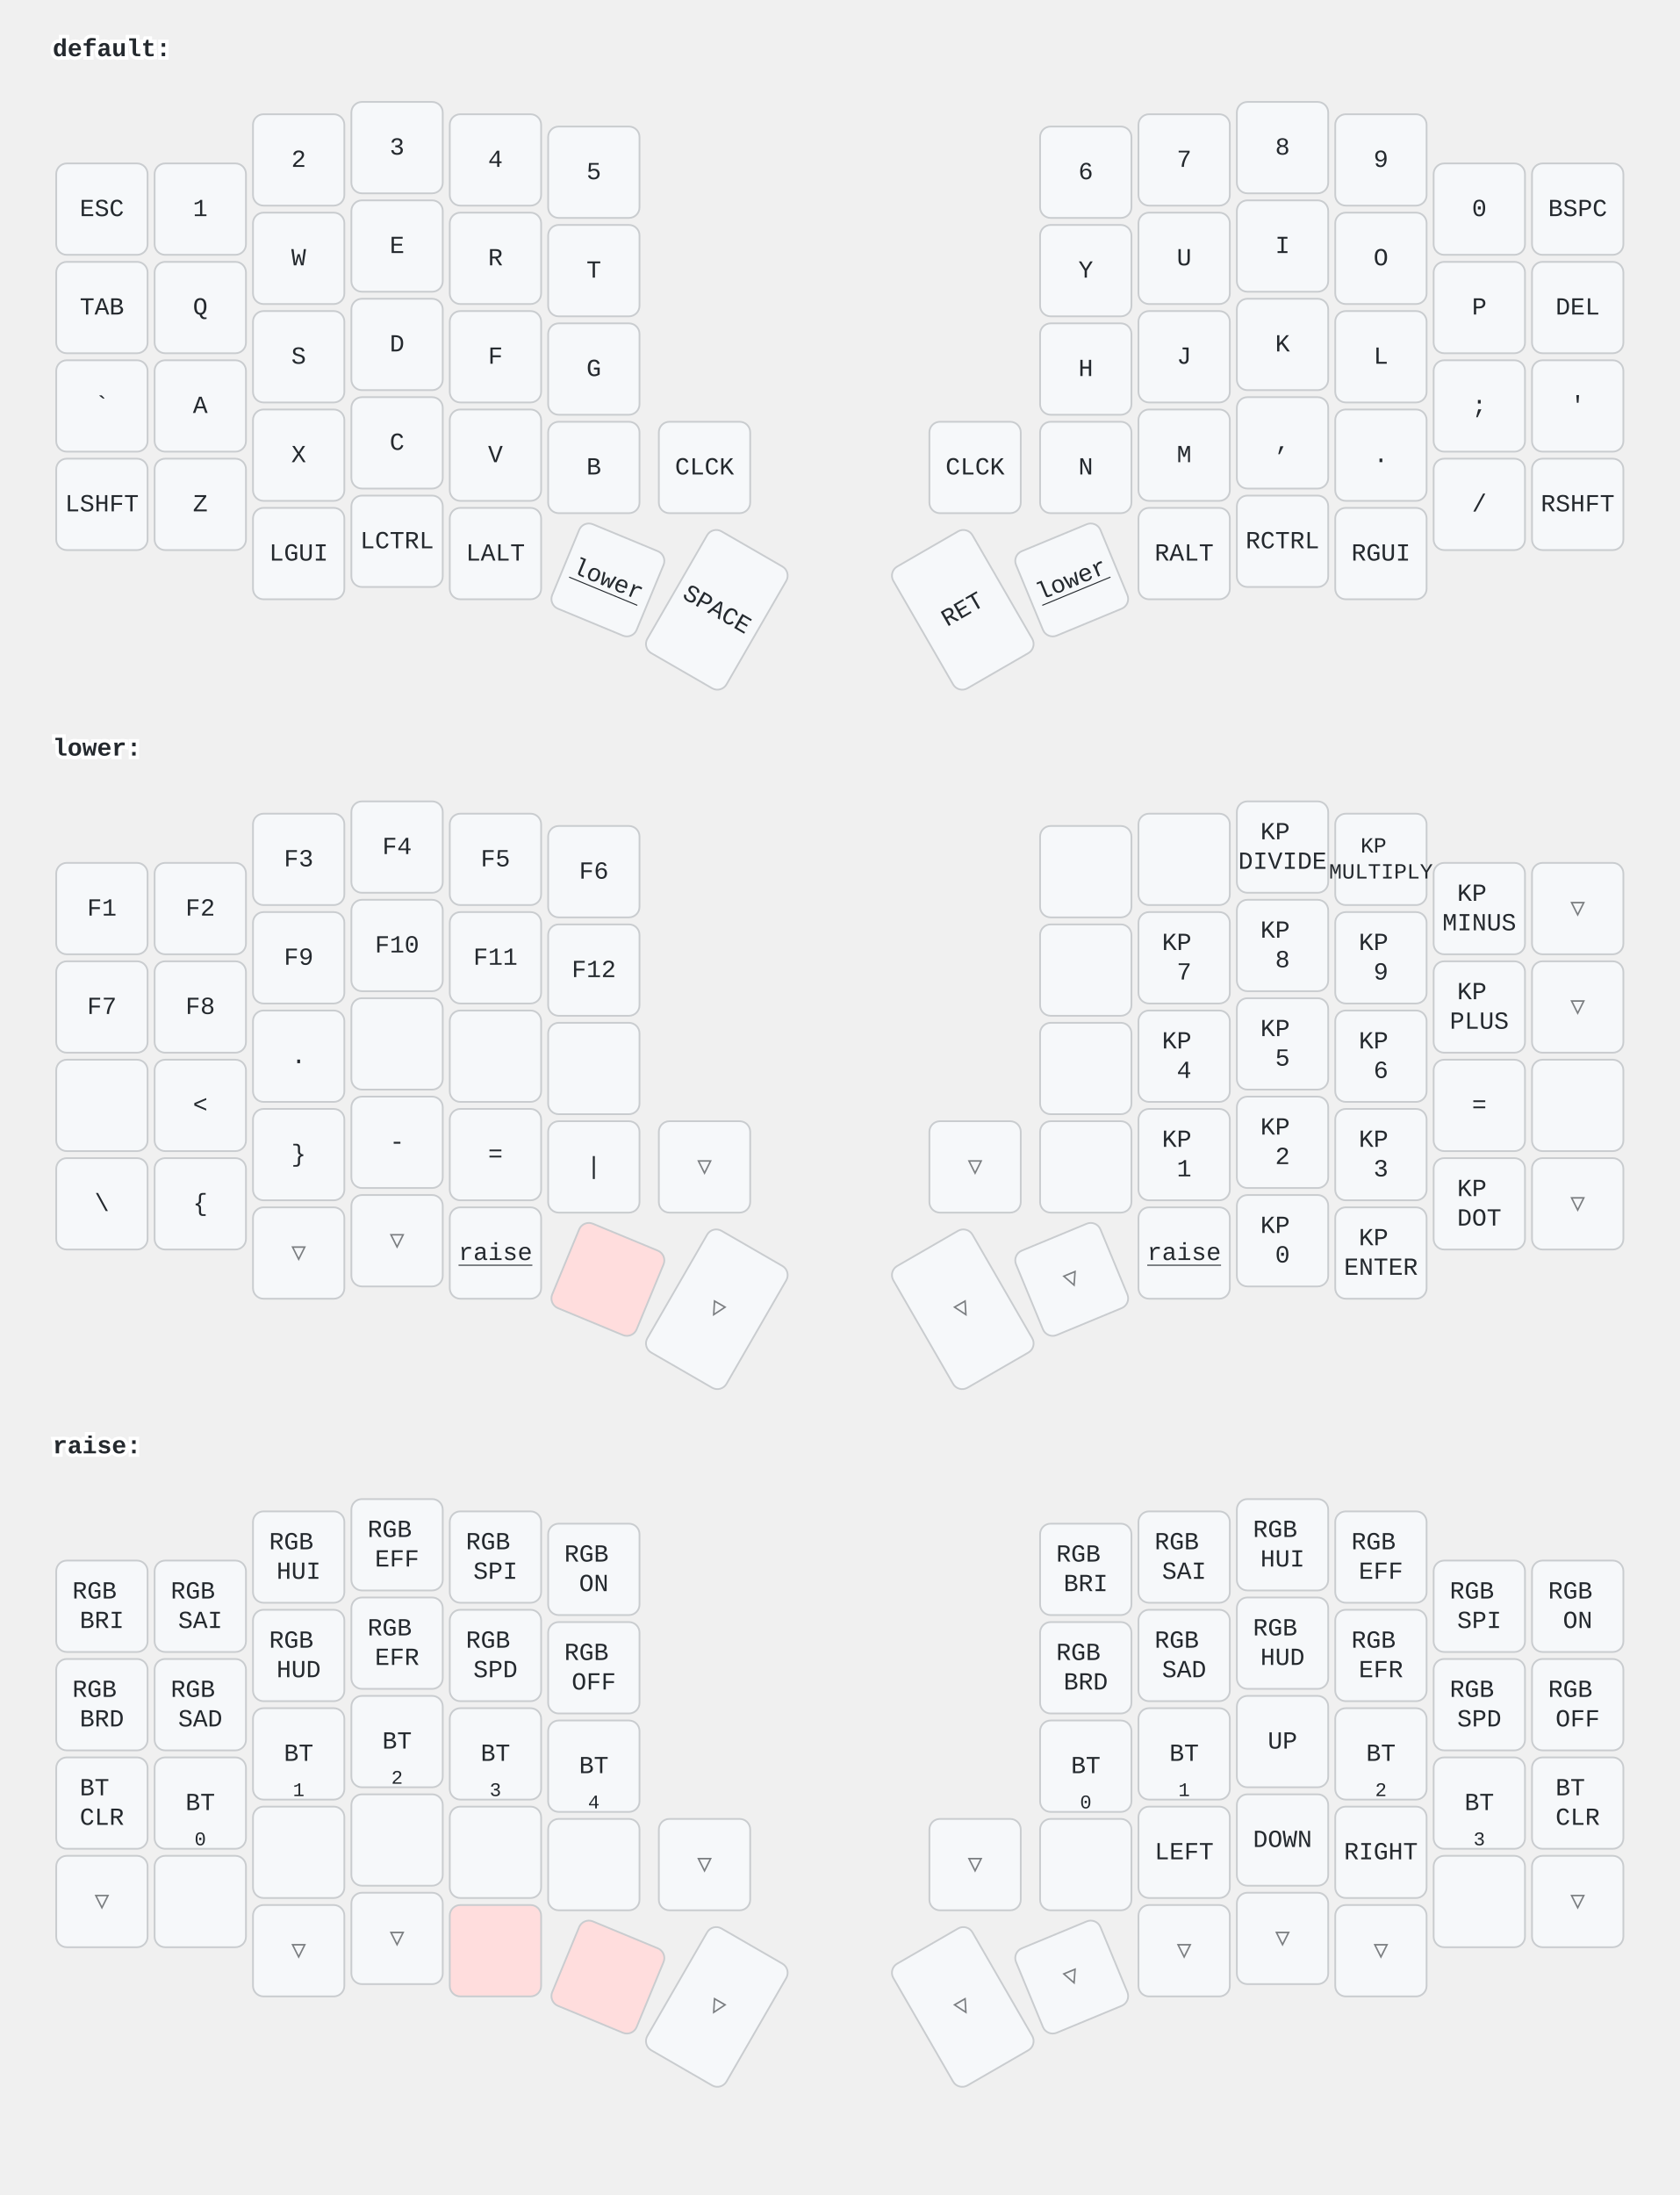
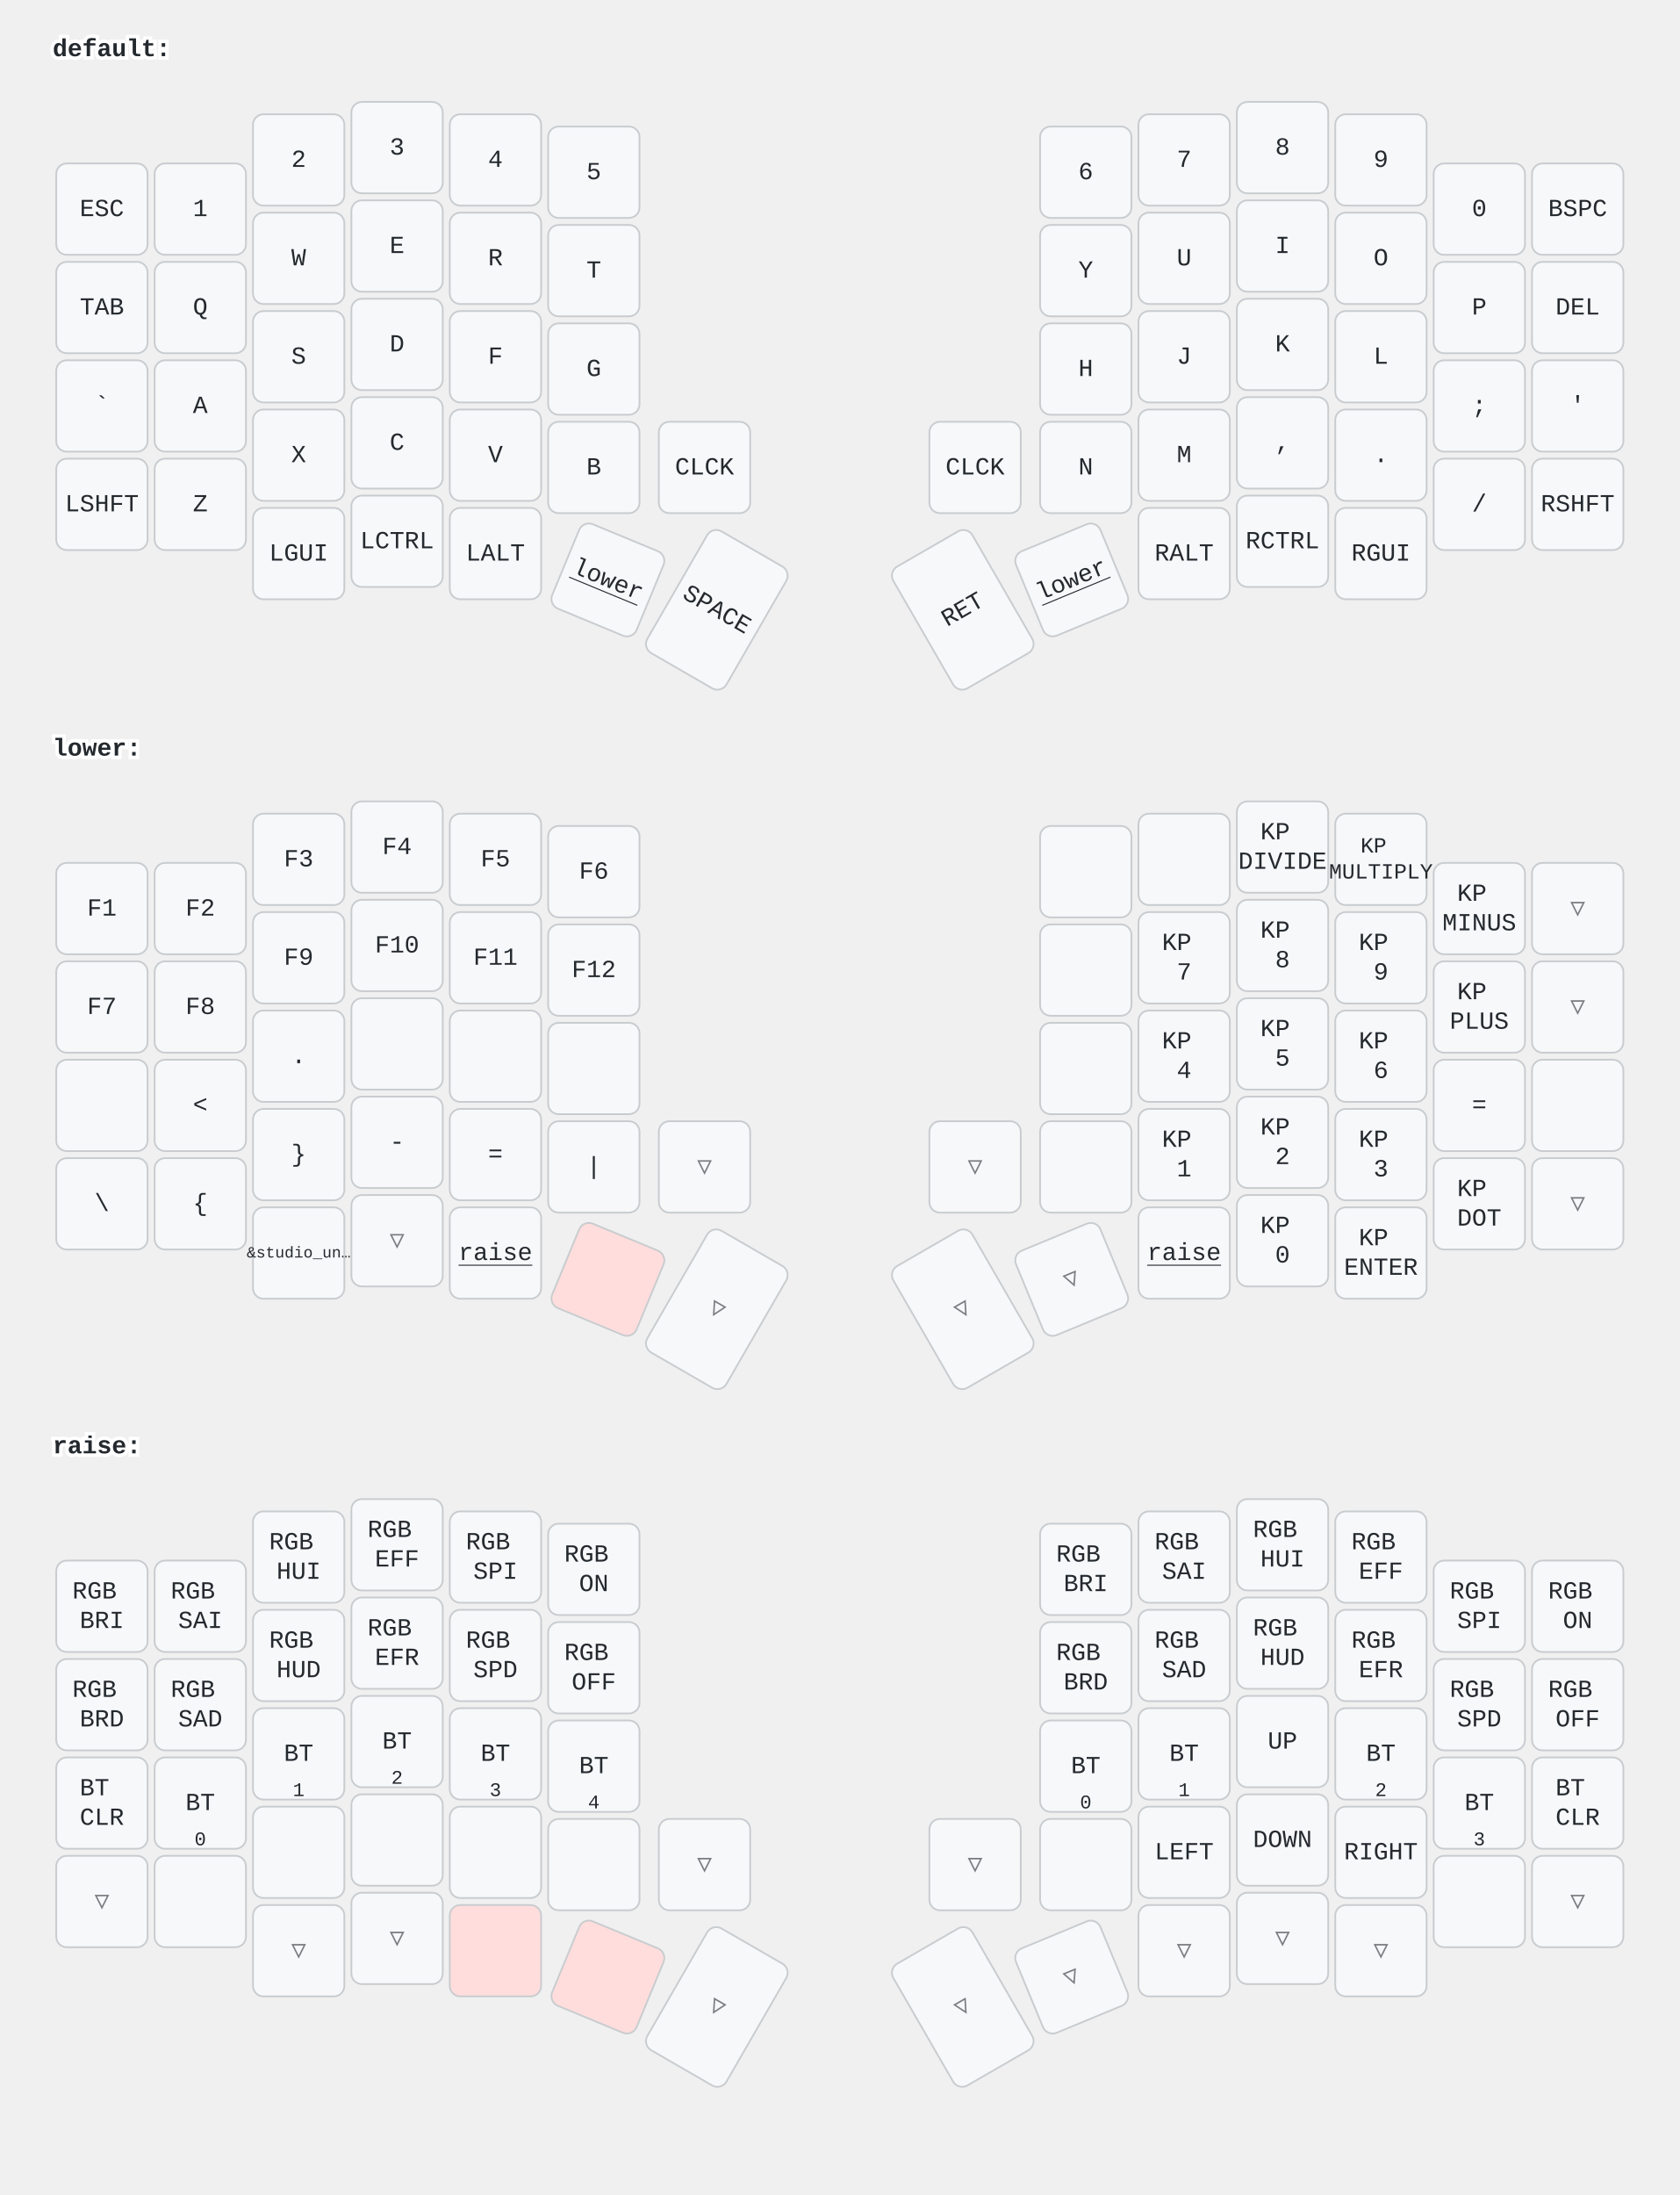
<svg xmlns="http://www.w3.org/2000/svg" width="956" height="1249" viewBox="0 0 956 1249" class="keymap">
  <style>/* inherit to force styles through use tags */
svg path {
    fill: inherit;
}

/* font and background color specifications */
svg.keymap {
    font-family: SFMono-Regular,Consolas,Liberation Mono,Menlo,monospace;
    font-size: 14px;
    font-kerning: normal;
    text-rendering: optimizeLegibility;
    fill: #24292e;
}

/* default key styling */
rect.key {
    fill: #f6f8fa;
}

rect.key, rect.combo {
    stroke: #c9cccf;
    stroke-width: 1;
}

/* default key side styling, only used is draw_key_sides is set */
rect.side {
    filter: brightness(90%);
}

/* color accent for combo boxes */
rect.combo, rect.combo-separate {
    fill: #cdf;
}

/* color accent for held keys */
rect.held, rect.combo.held {
    fill: #fdd;
}

/* color accent for ghost (optional) keys */
rect.ghost, rect.combo.ghost {
    stroke-dasharray: 4, 4;
    stroke-width: 2;
}

text {
    text-anchor: middle;
    dominant-baseline: middle;
}

/* styling for layer labels */
text.label {
    font-weight: bold;
    text-anchor: start;
    stroke: white;
    stroke-width: 4;
    paint-order: stroke;
}

/* styling for optional footer */
text.footer {
    text-anchor: end;
    dominant-baseline: auto;
    stroke: white;
    stroke-width: 4;
    paint-order: stroke;
}

/* styling for combo tap, and key non-tap label text */
text.combo, text.hold, text.shifted, text.left, text.right, text.tl, text.tr, text.bl, text.br {
    font-size: 11px;
}

text.hold, text.bl, text.br {
    text-anchor: middle;
    dominant-baseline: auto;
}

text.shifted, text.tl, text.tr {
    text-anchor: middle;
    dominant-baseline: hanging;
}

text.left, text.tl, text.bl {
    text-anchor: start;
}

text.right, text.tr, text.br {
    text-anchor: end;
}

text.layer-activator {
    text-decoration: underline;
}

/* styling for hold/shifted label text in combo box */
text.combo.hold, text.combo.shifted, text.combo.left, text.combo.right {
    font-size: 8px;
}

/* lighter symbol for transparent keys */
text.trans {
    fill: #7b7e81;
}

/* styling for combo dendrons */
path.combo {
    stroke-width: 1;
    stroke: gray;
    fill: none;
}

/* Start Tabler Icons Cleanup */
/* cannot use height/width with glyphs */
.icon-tabler &gt; path {
    fill: inherit;
    stroke: inherit;
    stroke-width: 2;
}
/* hide tabler's default box */
.icon-tabler &gt; path[stroke="none"][fill="none"] {
    visibility: hidden;
}
/* End Tabler Icons Cleanup */
</style>
  <g transform="translate(30, 0)" class="layer-default">
    <text x="0" y="28" class="label" id="default">default:</text>
    <g transform="translate(0, 56)">
      <g transform="translate(28, 63)" class="key keypos-0">
        <rect rx="6" ry="6" x="-26" y="-26" width="52" height="52" class="key" />
        <text x="0" y="0" class="key tap">ESC</text>
      </g>
      <g transform="translate(84, 63)" class="key keypos-1">
        <rect rx="6" ry="6" x="-26" y="-26" width="52" height="52" class="key" />
        <text x="0" y="0" class="key tap">1</text>
      </g>
      <g transform="translate(140, 35)" class="key keypos-2">
        <rect rx="6" ry="6" x="-26" y="-26" width="52" height="52" class="key" />
        <text x="0" y="0" class="key tap">2</text>
      </g>
      <g transform="translate(196, 28)" class="key keypos-3">
        <rect rx="6" ry="6" x="-26" y="-26" width="52" height="52" class="key" />
        <text x="0" y="0" class="key tap">3</text>
      </g>
      <g transform="translate(252, 35)" class="key keypos-4">
        <rect rx="6" ry="6" x="-26" y="-26" width="52" height="52" class="key" />
        <text x="0" y="0" class="key tap">4</text>
      </g>
      <g transform="translate(308, 42)" class="key keypos-5">
        <rect rx="6" ry="6" x="-26" y="-26" width="52" height="52" class="key" />
        <text x="0" y="0" class="key tap">5</text>
      </g>
      <g transform="translate(588, 42)" class="key keypos-6">
        <rect rx="6" ry="6" x="-26" y="-26" width="52" height="52" class="key" />
        <text x="0" y="0" class="key tap">6</text>
      </g>
      <g transform="translate(644, 35)" class="key keypos-7">
        <rect rx="6" ry="6" x="-26" y="-26" width="52" height="52" class="key" />
        <text x="0" y="0" class="key tap">7</text>
      </g>
      <g transform="translate(700, 28)" class="key keypos-8">
        <rect rx="6" ry="6" x="-26" y="-26" width="52" height="52" class="key" />
        <text x="0" y="0" class="key tap">8</text>
      </g>
      <g transform="translate(756, 35)" class="key keypos-9">
        <rect rx="6" ry="6" x="-26" y="-26" width="52" height="52" class="key" />
        <text x="0" y="0" class="key tap">9</text>
      </g>
      <g transform="translate(812, 63)" class="key keypos-10">
        <rect rx="6" ry="6" x="-26" y="-26" width="52" height="52" class="key" />
        <text x="0" y="0" class="key tap">0</text>
      </g>
      <g transform="translate(868, 63)" class="key keypos-11">
        <rect rx="6" ry="6" x="-26" y="-26" width="52" height="52" class="key" />
        <text x="0" y="0" class="key tap">BSPC</text>
      </g>
      <g transform="translate(28, 119)" class="key keypos-12">
        <rect rx="6" ry="6" x="-26" y="-26" width="52" height="52" class="key" />
        <text x="0" y="0" class="key tap">TAB</text>
      </g>
      <g transform="translate(84, 119)" class="key keypos-13">
        <rect rx="6" ry="6" x="-26" y="-26" width="52" height="52" class="key" />
        <text x="0" y="0" class="key tap">Q</text>
      </g>
      <g transform="translate(140, 91)" class="key keypos-14">
        <rect rx="6" ry="6" x="-26" y="-26" width="52" height="52" class="key" />
        <text x="0" y="0" class="key tap">W</text>
      </g>
      <g transform="translate(196, 84)" class="key keypos-15">
        <rect rx="6" ry="6" x="-26" y="-26" width="52" height="52" class="key" />
        <text x="0" y="0" class="key tap">E</text>
      </g>
      <g transform="translate(252, 91)" class="key keypos-16">
        <rect rx="6" ry="6" x="-26" y="-26" width="52" height="52" class="key" />
        <text x="0" y="0" class="key tap">R</text>
      </g>
      <g transform="translate(308, 98)" class="key keypos-17">
        <rect rx="6" ry="6" x="-26" y="-26" width="52" height="52" class="key" />
        <text x="0" y="0" class="key tap">T</text>
      </g>
      <g transform="translate(588, 98)" class="key keypos-18">
        <rect rx="6" ry="6" x="-26" y="-26" width="52" height="52" class="key" />
        <text x="0" y="0" class="key tap">Y</text>
      </g>
      <g transform="translate(644, 91)" class="key keypos-19">
        <rect rx="6" ry="6" x="-26" y="-26" width="52" height="52" class="key" />
        <text x="0" y="0" class="key tap">U</text>
      </g>
      <g transform="translate(700, 84)" class="key keypos-20">
        <rect rx="6" ry="6" x="-26" y="-26" width="52" height="52" class="key" />
        <text x="0" y="0" class="key tap">I</text>
      </g>
      <g transform="translate(756, 91)" class="key keypos-21">
        <rect rx="6" ry="6" x="-26" y="-26" width="52" height="52" class="key" />
        <text x="0" y="0" class="key tap">O</text>
      </g>
      <g transform="translate(812, 119)" class="key keypos-22">
        <rect rx="6" ry="6" x="-26" y="-26" width="52" height="52" class="key" />
        <text x="0" y="0" class="key tap">P</text>
      </g>
      <g transform="translate(868, 119)" class="key keypos-23">
        <rect rx="6" ry="6" x="-26" y="-26" width="52" height="52" class="key" />
        <text x="0" y="0" class="key tap">DEL</text>
      </g>
      <g transform="translate(28, 175)" class="key keypos-24">
        <rect rx="6" ry="6" x="-26" y="-26" width="52" height="52" class="key" />
        <text x="0" y="0" class="key tap">`</text>
      </g>
      <g transform="translate(84, 175)" class="key keypos-25">
        <rect rx="6" ry="6" x="-26" y="-26" width="52" height="52" class="key" />
        <text x="0" y="0" class="key tap">A</text>
      </g>
      <g transform="translate(140, 147)" class="key keypos-26">
        <rect rx="6" ry="6" x="-26" y="-26" width="52" height="52" class="key" />
        <text x="0" y="0" class="key tap">S</text>
      </g>
      <g transform="translate(196, 140)" class="key keypos-27">
        <rect rx="6" ry="6" x="-26" y="-26" width="52" height="52" class="key" />
        <text x="0" y="0" class="key tap">D</text>
      </g>
      <g transform="translate(252, 147)" class="key keypos-28">
        <rect rx="6" ry="6" x="-26" y="-26" width="52" height="52" class="key" />
        <text x="0" y="0" class="key tap">F</text>
      </g>
      <g transform="translate(308, 154)" class="key keypos-29">
        <rect rx="6" ry="6" x="-26" y="-26" width="52" height="52" class="key" />
        <text x="0" y="0" class="key tap">G</text>
      </g>
      <g transform="translate(588, 154)" class="key keypos-30">
        <rect rx="6" ry="6" x="-26" y="-26" width="52" height="52" class="key" />
        <text x="0" y="0" class="key tap">H</text>
      </g>
      <g transform="translate(644, 147)" class="key keypos-31">
        <rect rx="6" ry="6" x="-26" y="-26" width="52" height="52" class="key" />
        <text x="0" y="0" class="key tap">J</text>
      </g>
      <g transform="translate(700, 140)" class="key keypos-32">
        <rect rx="6" ry="6" x="-26" y="-26" width="52" height="52" class="key" />
        <text x="0" y="0" class="key tap">K</text>
      </g>
      <g transform="translate(756, 147)" class="key keypos-33">
        <rect rx="6" ry="6" x="-26" y="-26" width="52" height="52" class="key" />
        <text x="0" y="0" class="key tap">L</text>
      </g>
      <g transform="translate(812, 175)" class="key keypos-34">
        <rect rx="6" ry="6" x="-26" y="-26" width="52" height="52" class="key" />
        <text x="0" y="0" class="key tap">;</text>
      </g>
      <g transform="translate(868, 175)" class="key keypos-35">
        <rect rx="6" ry="6" x="-26" y="-26" width="52" height="52" class="key" />
        <text x="0" y="0" class="key tap">'</text>
      </g>
      <g transform="translate(28, 231)" class="key keypos-36">
        <rect rx="6" ry="6" x="-26" y="-26" width="52" height="52" class="key" />
        <text x="0" y="0" class="key tap">LSHFT</text>
      </g>
      <g transform="translate(84, 231)" class="key keypos-37">
        <rect rx="6" ry="6" x="-26" y="-26" width="52" height="52" class="key" />
        <text x="0" y="0" class="key tap">Z</text>
      </g>
      <g transform="translate(140, 203)" class="key keypos-38">
        <rect rx="6" ry="6" x="-26" y="-26" width="52" height="52" class="key" />
        <text x="0" y="0" class="key tap">X</text>
      </g>
      <g transform="translate(196, 196)" class="key keypos-39">
        <rect rx="6" ry="6" x="-26" y="-26" width="52" height="52" class="key" />
        <text x="0" y="0" class="key tap">C</text>
      </g>
      <g transform="translate(252, 203)" class="key keypos-40">
        <rect rx="6" ry="6" x="-26" y="-26" width="52" height="52" class="key" />
        <text x="0" y="0" class="key tap">V</text>
      </g>
      <g transform="translate(308, 210)" class="key keypos-41">
        <rect rx="6" ry="6" x="-26" y="-26" width="52" height="52" class="key" />
        <text x="0" y="0" class="key tap">B</text>
      </g>
      <g transform="translate(371, 210)" class="key keypos-42">
        <rect rx="6" ry="6" x="-26" y="-26" width="52" height="52" class="key" />
        <text x="0" y="0" class="key tap">CLCK</text>
      </g>
      <g transform="translate(525, 210)" class="key keypos-43">
        <rect rx="6" ry="6" x="-26" y="-26" width="52" height="52" class="key" />
        <text x="0" y="0" class="key tap">CLCK</text>
      </g>
      <g transform="translate(588, 210)" class="key keypos-44">
        <rect rx="6" ry="6" x="-26" y="-26" width="52" height="52" class="key" />
        <text x="0" y="0" class="key tap">N</text>
      </g>
      <g transform="translate(644, 203)" class="key keypos-45">
        <rect rx="6" ry="6" x="-26" y="-26" width="52" height="52" class="key" />
        <text x="0" y="0" class="key tap">M</text>
      </g>
      <g transform="translate(700, 196)" class="key keypos-46">
        <rect rx="6" ry="6" x="-26" y="-26" width="52" height="52" class="key" />
        <text x="0" y="0" class="key tap">,</text>
      </g>
      <g transform="translate(756, 203)" class="key keypos-47">
        <rect rx="6" ry="6" x="-26" y="-26" width="52" height="52" class="key" />
        <text x="0" y="0" class="key tap">.</text>
      </g>
      <g transform="translate(812, 231)" class="key keypos-48">
        <rect rx="6" ry="6" x="-26" y="-26" width="52" height="52" class="key" />
        <text x="0" y="0" class="key tap">/</text>
      </g>
      <g transform="translate(868, 231)" class="key keypos-49">
        <rect rx="6" ry="6" x="-26" y="-26" width="52" height="52" class="key" />
        <text x="0" y="0" class="key tap">RSHFT</text>
      </g>
      <g transform="translate(140, 259)" class="key keypos-50">
        <rect rx="6" ry="6" x="-26" y="-26" width="52" height="52" class="key" />
        <text x="0" y="0" class="key tap">LGUI</text>
      </g>
      <g transform="translate(196, 252)" class="key keypos-51">
        <rect rx="6" ry="6" x="-26" y="-26" width="52" height="52" class="key" />
        <text x="0" y="0" class="key tap">LCTRL</text>
      </g>
      <g transform="translate(252, 259)" class="key keypos-52">
        <rect rx="6" ry="6" x="-26" y="-26" width="52" height="52" class="key" />
        <text x="0" y="0" class="key tap">LALT</text>
      </g>
      <g transform="translate(316, 274) rotate(22.5)" class="key keypos-53">
        <rect rx="6" ry="6" x="-26" y="-26" width="52" height="52" class="key" />
        <a href="#lower">
          <text x="0" y="0" class="key tap layer-activator">lower</text>
        </a>
      </g>
      <g transform="translate(378, 291) rotate(30.0)" class="key keypos-54">
        <rect rx="6" ry="6" x="-26" y="-40" width="52" height="80" class="key" />
        <text x="0" y="0" class="key tap">SPACE</text>
      </g>
      <g transform="translate(518, 291) rotate(-30.0)" class="key keypos-55">
        <rect rx="6" ry="6" x="-26" y="-40" width="52" height="80" class="key" />
        <text x="0" y="0" class="key tap">RET</text>
      </g>
      <g transform="translate(580, 274) rotate(-22.5)" class="key keypos-56">
        <rect rx="6" ry="6" x="-26" y="-26" width="52" height="52" class="key" />
        <a href="#lower">
          <text x="0" y="0" class="key tap layer-activator">lower</text>
        </a>
      </g>
      <g transform="translate(644, 259)" class="key keypos-57">
        <rect rx="6" ry="6" x="-26" y="-26" width="52" height="52" class="key" />
        <text x="0" y="0" class="key tap">RALT</text>
      </g>
      <g transform="translate(700, 252)" class="key keypos-58">
        <rect rx="6" ry="6" x="-26" y="-26" width="52" height="52" class="key" />
        <text x="0" y="0" class="key tap">RCTRL</text>
      </g>
      <g transform="translate(756, 259)" class="key keypos-59">
        <rect rx="6" ry="6" x="-26" y="-26" width="52" height="52" class="key" />
        <text x="0" y="0" class="key tap">RGUI</text>
      </g>
    </g>
  </g>
  <g transform="translate(30, 398)" class="layer-lower">
    <text x="0" y="28" class="label" id="lower">lower:</text>
    <g transform="translate(0, 56)">
      <g transform="translate(28, 63)" class="key keypos-0">
        <rect rx="6" ry="6" x="-26" y="-26" width="52" height="52" class="key" />
        <text x="0" y="0" class="key tap">F1</text>
      </g>
      <g transform="translate(84, 63)" class="key keypos-1">
        <rect rx="6" ry="6" x="-26" y="-26" width="52" height="52" class="key" />
        <text x="0" y="0" class="key tap">F2</text>
      </g>
      <g transform="translate(140, 35)" class="key keypos-2">
        <rect rx="6" ry="6" x="-26" y="-26" width="52" height="52" class="key" />
        <text x="0" y="0" class="key tap">F3</text>
      </g>
      <g transform="translate(196, 28)" class="key keypos-3">
        <rect rx="6" ry="6" x="-26" y="-26" width="52" height="52" class="key" />
        <text x="0" y="0" class="key tap">F4</text>
      </g>
      <g transform="translate(252, 35)" class="key keypos-4">
        <rect rx="6" ry="6" x="-26" y="-26" width="52" height="52" class="key" />
        <text x="0" y="0" class="key tap">F5</text>
      </g>
      <g transform="translate(308, 42)" class="key keypos-5">
        <rect rx="6" ry="6" x="-26" y="-26" width="52" height="52" class="key" />
        <text x="0" y="0" class="key tap">F6</text>
      </g>
      <g transform="translate(588, 42)" class="key keypos-6">
        <rect rx="6" ry="6" x="-26" y="-26" width="52" height="52" class="key" />
      </g>
      <g transform="translate(644, 35)" class="key keypos-7">
        <rect rx="6" ry="6" x="-26" y="-26" width="52" height="52" class="key" />
      </g>
      <g transform="translate(700, 28)" class="key keypos-8">
        <rect rx="6" ry="6" x="-26" y="-26" width="52" height="52" class="key" />
        <text x="0" y="0" class="key tap">
          <tspan x="0" dy="-0.6em">KP</tspan>
          <tspan x="0" dy="1.2em">DIVIDE</tspan>
        </text>
      </g>
      <g transform="translate(756, 35)" class="key keypos-9">
        <rect rx="6" ry="6" x="-26" y="-26" width="52" height="52" class="key" />
        <text x="0" y="0" class="key tap">
          <tspan x="0" dy="-0.6em" style="font-size: 88%">KP</tspan>
          <tspan x="0" dy="1.2em" style="font-size: 88%">MULTIPLY</tspan>
        </text>
      </g>
      <g transform="translate(812, 63)" class="key keypos-10">
        <rect rx="6" ry="6" x="-26" y="-26" width="52" height="52" class="key" />
        <text x="0" y="0" class="key tap">
          <tspan x="0" dy="-0.6em">KP</tspan>
          <tspan x="0" dy="1.2em">MINUS</tspan>
        </text>
      </g>
      <g transform="translate(868, 63)" class="key trans keypos-11">
        <rect rx="6" ry="6" x="-26" y="-26" width="52" height="52" class="key trans" />
        <text x="0" y="0" class="key trans tap">▽</text>
      </g>
      <g transform="translate(28, 119)" class="key keypos-12">
        <rect rx="6" ry="6" x="-26" y="-26" width="52" height="52" class="key" />
        <text x="0" y="0" class="key tap">F7</text>
      </g>
      <g transform="translate(84, 119)" class="key keypos-13">
        <rect rx="6" ry="6" x="-26" y="-26" width="52" height="52" class="key" />
        <text x="0" y="0" class="key tap">F8</text>
      </g>
      <g transform="translate(140, 91)" class="key keypos-14">
        <rect rx="6" ry="6" x="-26" y="-26" width="52" height="52" class="key" />
        <text x="0" y="0" class="key tap">F9</text>
      </g>
      <g transform="translate(196, 84)" class="key keypos-15">
        <rect rx="6" ry="6" x="-26" y="-26" width="52" height="52" class="key" />
        <text x="0" y="0" class="key tap">F10</text>
      </g>
      <g transform="translate(252, 91)" class="key keypos-16">
        <rect rx="6" ry="6" x="-26" y="-26" width="52" height="52" class="key" />
        <text x="0" y="0" class="key tap">F11</text>
      </g>
      <g transform="translate(308, 98)" class="key keypos-17">
        <rect rx="6" ry="6" x="-26" y="-26" width="52" height="52" class="key" />
        <text x="0" y="0" class="key tap">F12</text>
      </g>
      <g transform="translate(588, 98)" class="key keypos-18">
        <rect rx="6" ry="6" x="-26" y="-26" width="52" height="52" class="key" />
      </g>
      <g transform="translate(644, 91)" class="key keypos-19">
        <rect rx="6" ry="6" x="-26" y="-26" width="52" height="52" class="key" />
        <text x="0" y="0" class="key tap">
          <tspan x="0" dy="-0.6em">KP</tspan>
          <tspan x="0" dy="1.2em">7</tspan>
        </text>
      </g>
      <g transform="translate(700, 84)" class="key keypos-20">
        <rect rx="6" ry="6" x="-26" y="-26" width="52" height="52" class="key" />
        <text x="0" y="0" class="key tap">
          <tspan x="0" dy="-0.6em">KP</tspan>
          <tspan x="0" dy="1.2em">8</tspan>
        </text>
      </g>
      <g transform="translate(756, 91)" class="key keypos-21">
        <rect rx="6" ry="6" x="-26" y="-26" width="52" height="52" class="key" />
        <text x="0" y="0" class="key tap">
          <tspan x="0" dy="-0.6em">KP</tspan>
          <tspan x="0" dy="1.2em">9</tspan>
        </text>
      </g>
      <g transform="translate(812, 119)" class="key keypos-22">
        <rect rx="6" ry="6" x="-26" y="-26" width="52" height="52" class="key" />
        <text x="0" y="0" class="key tap">
          <tspan x="0" dy="-0.6em">KP</tspan>
          <tspan x="0" dy="1.2em">PLUS</tspan>
        </text>
      </g>
      <g transform="translate(868, 119)" class="key trans keypos-23">
        <rect rx="6" ry="6" x="-26" y="-26" width="52" height="52" class="key trans" />
        <text x="0" y="0" class="key trans tap">▽</text>
      </g>
      <g transform="translate(28, 175)" class="key keypos-24">
        <rect rx="6" ry="6" x="-26" y="-26" width="52" height="52" class="key" />
      </g>
      <g transform="translate(84, 175)" class="key keypos-25">
        <rect rx="6" ry="6" x="-26" y="-26" width="52" height="52" class="key" />
        <text x="0" y="0" class="key tap">&lt;</text>
      </g>
      <g transform="translate(140, 147)" class="key keypos-26">
        <rect rx="6" ry="6" x="-26" y="-26" width="52" height="52" class="key" />
        <text x="0" y="0" class="key tap">.</text>
      </g>
      <g transform="translate(196, 140)" class="key keypos-27">
        <rect rx="6" ry="6" x="-26" y="-26" width="52" height="52" class="key" />
      </g>
      <g transform="translate(252, 147)" class="key keypos-28">
        <rect rx="6" ry="6" x="-26" y="-26" width="52" height="52" class="key" />
      </g>
      <g transform="translate(308, 154)" class="key keypos-29">
        <rect rx="6" ry="6" x="-26" y="-26" width="52" height="52" class="key" />
      </g>
      <g transform="translate(588, 154)" class="key keypos-30">
        <rect rx="6" ry="6" x="-26" y="-26" width="52" height="52" class="key" />
      </g>
      <g transform="translate(644, 147)" class="key keypos-31">
        <rect rx="6" ry="6" x="-26" y="-26" width="52" height="52" class="key" />
        <text x="0" y="0" class="key tap">
          <tspan x="0" dy="-0.6em">KP</tspan>
          <tspan x="0" dy="1.2em">4</tspan>
        </text>
      </g>
      <g transform="translate(700, 140)" class="key keypos-32">
        <rect rx="6" ry="6" x="-26" y="-26" width="52" height="52" class="key" />
        <text x="0" y="0" class="key tap">
          <tspan x="0" dy="-0.6em">KP</tspan>
          <tspan x="0" dy="1.2em">5</tspan>
        </text>
      </g>
      <g transform="translate(756, 147)" class="key keypos-33">
        <rect rx="6" ry="6" x="-26" y="-26" width="52" height="52" class="key" />
        <text x="0" y="0" class="key tap">
          <tspan x="0" dy="-0.6em">KP</tspan>
          <tspan x="0" dy="1.2em">6</tspan>
        </text>
      </g>
      <g transform="translate(812, 175)" class="key keypos-34">
        <rect rx="6" ry="6" x="-26" y="-26" width="52" height="52" class="key" />
        <text x="0" y="0" class="key tap">=</text>
      </g>
      <g transform="translate(868, 175)" class="key keypos-35">
        <rect rx="6" ry="6" x="-26" y="-26" width="52" height="52" class="key" />
      </g>
      <g transform="translate(28, 231)" class="key keypos-36">
        <rect rx="6" ry="6" x="-26" y="-26" width="52" height="52" class="key" />
        <text x="0" y="0" class="key tap">\</text>
      </g>
      <g transform="translate(84, 231)" class="key keypos-37">
        <rect rx="6" ry="6" x="-26" y="-26" width="52" height="52" class="key" />
        <text x="0" y="0" class="key tap">{</text>
      </g>
      <g transform="translate(140, 203)" class="key keypos-38">
        <rect rx="6" ry="6" x="-26" y="-26" width="52" height="52" class="key" />
        <text x="0" y="0" class="key tap">}</text>
      </g>
      <g transform="translate(196, 196)" class="key keypos-39">
        <rect rx="6" ry="6" x="-26" y="-26" width="52" height="52" class="key" />
        <text x="0" y="0" class="key tap">-</text>
      </g>
      <g transform="translate(252, 203)" class="key keypos-40">
        <rect rx="6" ry="6" x="-26" y="-26" width="52" height="52" class="key" />
        <text x="0" y="0" class="key tap">=</text>
      </g>
      <g transform="translate(308, 210)" class="key keypos-41">
        <rect rx="6" ry="6" x="-26" y="-26" width="52" height="52" class="key" />
        <text x="0" y="0" class="key tap">|</text>
      </g>
      <g transform="translate(371, 210)" class="key trans keypos-42">
        <rect rx="6" ry="6" x="-26" y="-26" width="52" height="52" class="key trans" />
        <text x="0" y="0" class="key trans tap">▽</text>
      </g>
      <g transform="translate(525, 210)" class="key trans keypos-43">
        <rect rx="6" ry="6" x="-26" y="-26" width="52" height="52" class="key trans" />
        <text x="0" y="0" class="key trans tap">▽</text>
      </g>
      <g transform="translate(588, 210)" class="key keypos-44">
        <rect rx="6" ry="6" x="-26" y="-26" width="52" height="52" class="key" />
      </g>
      <g transform="translate(644, 203)" class="key keypos-45">
        <rect rx="6" ry="6" x="-26" y="-26" width="52" height="52" class="key" />
        <text x="0" y="0" class="key tap">
          <tspan x="0" dy="-0.6em">KP</tspan>
          <tspan x="0" dy="1.2em">1</tspan>
        </text>
      </g>
      <g transform="translate(700, 196)" class="key keypos-46">
        <rect rx="6" ry="6" x="-26" y="-26" width="52" height="52" class="key" />
        <text x="0" y="0" class="key tap">
          <tspan x="0" dy="-0.6em">KP</tspan>
          <tspan x="0" dy="1.2em">2</tspan>
        </text>
      </g>
      <g transform="translate(756, 203)" class="key keypos-47">
        <rect rx="6" ry="6" x="-26" y="-26" width="52" height="52" class="key" />
        <text x="0" y="0" class="key tap">
          <tspan x="0" dy="-0.6em">KP</tspan>
          <tspan x="0" dy="1.2em">3</tspan>
        </text>
      </g>
      <g transform="translate(812, 231)" class="key keypos-48">
        <rect rx="6" ry="6" x="-26" y="-26" width="52" height="52" class="key" />
        <text x="0" y="0" class="key tap">
          <tspan x="0" dy="-0.6em">KP</tspan>
          <tspan x="0" dy="1.2em">DOT</tspan>
        </text>
      </g>
      <g transform="translate(868, 231)" class="key trans keypos-49">
        <rect rx="6" ry="6" x="-26" y="-26" width="52" height="52" class="key trans" />
        <text x="0" y="0" class="key trans tap">▽</text>
      </g>
-       <g transform="translate(140, 259)" class="key trans keypos-50">
-         <rect rx="6" ry="6" x="-26" y="-26" width="52" height="52" class="key trans" />
-         <text x="0" y="0" class="key trans tap">▽</text>
+       <g transform="translate(140, 259)" class="key keypos-50">
+         <rect rx="6" ry="6" x="-26" y="-26" width="52" height="52" class="key" />
+         <text x="0" y="0" class="key tap">
+           <tspan style="font-size: 64%">&amp;studio_un…</tspan>
+         </text>
      </g>
      <g transform="translate(196, 252)" class="key trans keypos-51">
        <rect rx="6" ry="6" x="-26" y="-26" width="52" height="52" class="key trans" />
        <text x="0" y="0" class="key trans tap">▽</text>
      </g>
      <g transform="translate(252, 259)" class="key keypos-52">
        <rect rx="6" ry="6" x="-26" y="-26" width="52" height="52" class="key" />
        <a href="#raise">
          <text x="0" y="0" class="key tap layer-activator">raise</text>
        </a>
      </g>
      <g transform="translate(316, 274) rotate(22.5)" class="key held keypos-53">
        <rect rx="6" ry="6" x="-26" y="-26" width="52" height="52" class="key held" />
      </g>
      <g transform="translate(378, 291) rotate(30.0)" class="key trans keypos-54">
        <rect rx="6" ry="6" x="-26" y="-40" width="52" height="80" class="key trans" />
        <text x="0" y="0" class="key trans tap">▽</text>
      </g>
      <g transform="translate(518, 291) rotate(-30.0)" class="key trans keypos-55">
        <rect rx="6" ry="6" x="-26" y="-40" width="52" height="80" class="key trans" />
        <text x="0" y="0" class="key trans tap">▽</text>
      </g>
      <g transform="translate(580, 274) rotate(-22.5)" class="key trans keypos-56">
        <rect rx="6" ry="6" x="-26" y="-26" width="52" height="52" class="key trans" />
        <text x="0" y="0" class="key trans tap">▽</text>
      </g>
      <g transform="translate(644, 259)" class="key keypos-57">
        <rect rx="6" ry="6" x="-26" y="-26" width="52" height="52" class="key" />
        <a href="#raise">
          <text x="0" y="0" class="key tap layer-activator">raise</text>
        </a>
      </g>
      <g transform="translate(700, 252)" class="key keypos-58">
        <rect rx="6" ry="6" x="-26" y="-26" width="52" height="52" class="key" />
        <text x="0" y="0" class="key tap">
          <tspan x="0" dy="-0.6em">KP</tspan>
          <tspan x="0" dy="1.2em">0</tspan>
        </text>
      </g>
      <g transform="translate(756, 259)" class="key keypos-59">
        <rect rx="6" ry="6" x="-26" y="-26" width="52" height="52" class="key" />
        <text x="0" y="0" class="key tap">
          <tspan x="0" dy="-0.6em">KP</tspan>
          <tspan x="0" dy="1.2em">ENTER</tspan>
        </text>
      </g>
    </g>
  </g>
  <g transform="translate(30, 795)" class="layer-raise">
    <text x="0" y="28" class="label" id="raise">raise:</text>
    <g transform="translate(0, 56)">
      <g transform="translate(28, 63)" class="key keypos-0">
        <rect rx="6" ry="6" x="-26" y="-26" width="52" height="52" class="key" />
        <text x="0" y="0" class="key tap">
          <tspan x="0" dy="-0.6em">RGB</tspan>
          <tspan x="0" dy="1.2em">BRI</tspan>
        </text>
      </g>
      <g transform="translate(84, 63)" class="key keypos-1">
        <rect rx="6" ry="6" x="-26" y="-26" width="52" height="52" class="key" />
        <text x="0" y="0" class="key tap">
          <tspan x="0" dy="-0.6em">RGB</tspan>
          <tspan x="0" dy="1.2em">SAI</tspan>
        </text>
      </g>
      <g transform="translate(140, 35)" class="key keypos-2">
        <rect rx="6" ry="6" x="-26" y="-26" width="52" height="52" class="key" />
        <text x="0" y="0" class="key tap">
          <tspan x="0" dy="-0.6em">RGB</tspan>
          <tspan x="0" dy="1.2em">HUI</tspan>
        </text>
      </g>
      <g transform="translate(196, 28)" class="key keypos-3">
        <rect rx="6" ry="6" x="-26" y="-26" width="52" height="52" class="key" />
        <text x="0" y="0" class="key tap">
          <tspan x="0" dy="-0.6em">RGB</tspan>
          <tspan x="0" dy="1.2em">EFF</tspan>
        </text>
      </g>
      <g transform="translate(252, 35)" class="key keypos-4">
        <rect rx="6" ry="6" x="-26" y="-26" width="52" height="52" class="key" />
        <text x="0" y="0" class="key tap">
          <tspan x="0" dy="-0.6em">RGB</tspan>
          <tspan x="0" dy="1.2em">SPI</tspan>
        </text>
      </g>
      <g transform="translate(308, 42)" class="key keypos-5">
        <rect rx="6" ry="6" x="-26" y="-26" width="52" height="52" class="key" />
        <text x="0" y="0" class="key tap">
          <tspan x="0" dy="-0.6em">RGB</tspan>
          <tspan x="0" dy="1.2em">ON</tspan>
        </text>
      </g>
      <g transform="translate(588, 42)" class="key keypos-6">
        <rect rx="6" ry="6" x="-26" y="-26" width="52" height="52" class="key" />
        <text x="0" y="0" class="key tap">
          <tspan x="0" dy="-0.6em">RGB</tspan>
          <tspan x="0" dy="1.2em">BRI</tspan>
        </text>
      </g>
      <g transform="translate(644, 35)" class="key keypos-7">
        <rect rx="6" ry="6" x="-26" y="-26" width="52" height="52" class="key" />
        <text x="0" y="0" class="key tap">
          <tspan x="0" dy="-0.6em">RGB</tspan>
          <tspan x="0" dy="1.2em">SAI</tspan>
        </text>
      </g>
      <g transform="translate(700, 28)" class="key keypos-8">
        <rect rx="6" ry="6" x="-26" y="-26" width="52" height="52" class="key" />
        <text x="0" y="0" class="key tap">
          <tspan x="0" dy="-0.6em">RGB</tspan>
          <tspan x="0" dy="1.2em">HUI</tspan>
        </text>
      </g>
      <g transform="translate(756, 35)" class="key keypos-9">
        <rect rx="6" ry="6" x="-26" y="-26" width="52" height="52" class="key" />
        <text x="0" y="0" class="key tap">
          <tspan x="0" dy="-0.6em">RGB</tspan>
          <tspan x="0" dy="1.2em">EFF</tspan>
        </text>
      </g>
      <g transform="translate(812, 63)" class="key keypos-10">
        <rect rx="6" ry="6" x="-26" y="-26" width="52" height="52" class="key" />
        <text x="0" y="0" class="key tap">
          <tspan x="0" dy="-0.6em">RGB</tspan>
          <tspan x="0" dy="1.2em">SPI</tspan>
        </text>
      </g>
      <g transform="translate(868, 63)" class="key keypos-11">
        <rect rx="6" ry="6" x="-26" y="-26" width="52" height="52" class="key" />
        <text x="0" y="0" class="key tap">
          <tspan x="0" dy="-0.6em">RGB</tspan>
          <tspan x="0" dy="1.2em">ON</tspan>
        </text>
      </g>
      <g transform="translate(28, 119)" class="key keypos-12">
        <rect rx="6" ry="6" x="-26" y="-26" width="52" height="52" class="key" />
        <text x="0" y="0" class="key tap">
          <tspan x="0" dy="-0.6em">RGB</tspan>
          <tspan x="0" dy="1.2em">BRD</tspan>
        </text>
      </g>
      <g transform="translate(84, 119)" class="key keypos-13">
        <rect rx="6" ry="6" x="-26" y="-26" width="52" height="52" class="key" />
        <text x="0" y="0" class="key tap">
          <tspan x="0" dy="-0.6em">RGB</tspan>
          <tspan x="0" dy="1.2em">SAD</tspan>
        </text>
      </g>
      <g transform="translate(140, 91)" class="key keypos-14">
        <rect rx="6" ry="6" x="-26" y="-26" width="52" height="52" class="key" />
        <text x="0" y="0" class="key tap">
          <tspan x="0" dy="-0.6em">RGB</tspan>
          <tspan x="0" dy="1.2em">HUD</tspan>
        </text>
      </g>
      <g transform="translate(196, 84)" class="key keypos-15">
        <rect rx="6" ry="6" x="-26" y="-26" width="52" height="52" class="key" />
        <text x="0" y="0" class="key tap">
          <tspan x="0" dy="-0.6em">RGB</tspan>
          <tspan x="0" dy="1.2em">EFR</tspan>
        </text>
      </g>
      <g transform="translate(252, 91)" class="key keypos-16">
        <rect rx="6" ry="6" x="-26" y="-26" width="52" height="52" class="key" />
        <text x="0" y="0" class="key tap">
          <tspan x="0" dy="-0.6em">RGB</tspan>
          <tspan x="0" dy="1.2em">SPD</tspan>
        </text>
      </g>
      <g transform="translate(308, 98)" class="key keypos-17">
        <rect rx="6" ry="6" x="-26" y="-26" width="52" height="52" class="key" />
        <text x="0" y="0" class="key tap">
          <tspan x="0" dy="-0.6em">RGB</tspan>
          <tspan x="0" dy="1.2em">OFF</tspan>
        </text>
      </g>
      <g transform="translate(588, 98)" class="key keypos-18">
        <rect rx="6" ry="6" x="-26" y="-26" width="52" height="52" class="key" />
        <text x="0" y="0" class="key tap">
          <tspan x="0" dy="-0.6em">RGB</tspan>
          <tspan x="0" dy="1.2em">BRD</tspan>
        </text>
      </g>
      <g transform="translate(644, 91)" class="key keypos-19">
        <rect rx="6" ry="6" x="-26" y="-26" width="52" height="52" class="key" />
        <text x="0" y="0" class="key tap">
          <tspan x="0" dy="-0.6em">RGB</tspan>
          <tspan x="0" dy="1.2em">SAD</tspan>
        </text>
      </g>
      <g transform="translate(700, 84)" class="key keypos-20">
        <rect rx="6" ry="6" x="-26" y="-26" width="52" height="52" class="key" />
        <text x="0" y="0" class="key tap">
          <tspan x="0" dy="-0.6em">RGB</tspan>
          <tspan x="0" dy="1.2em">HUD</tspan>
        </text>
      </g>
      <g transform="translate(756, 91)" class="key keypos-21">
        <rect rx="6" ry="6" x="-26" y="-26" width="52" height="52" class="key" />
        <text x="0" y="0" class="key tap">
          <tspan x="0" dy="-0.6em">RGB</tspan>
          <tspan x="0" dy="1.2em">EFR</tspan>
        </text>
      </g>
      <g transform="translate(812, 119)" class="key keypos-22">
        <rect rx="6" ry="6" x="-26" y="-26" width="52" height="52" class="key" />
        <text x="0" y="0" class="key tap">
          <tspan x="0" dy="-0.6em">RGB</tspan>
          <tspan x="0" dy="1.2em">SPD</tspan>
        </text>
      </g>
      <g transform="translate(868, 119)" class="key keypos-23">
        <rect rx="6" ry="6" x="-26" y="-26" width="52" height="52" class="key" />
        <text x="0" y="0" class="key tap">
          <tspan x="0" dy="-0.6em">RGB</tspan>
          <tspan x="0" dy="1.2em">OFF</tspan>
        </text>
      </g>
      <g transform="translate(28, 175)" class="key keypos-24">
        <rect rx="6" ry="6" x="-26" y="-26" width="52" height="52" class="key" />
        <text x="0" y="0" class="key tap">
          <tspan x="0" dy="-0.6em">BT</tspan>
          <tspan x="0" dy="1.2em">CLR</tspan>
        </text>
      </g>
      <g transform="translate(84, 175)" class="key keypos-25">
        <rect rx="6" ry="6" x="-26" y="-26" width="52" height="52" class="key" />
        <text x="0" y="0" class="key tap">BT</text>
        <text x="0" y="24" class="key hold">0</text>
      </g>
      <g transform="translate(140, 147)" class="key keypos-26">
        <rect rx="6" ry="6" x="-26" y="-26" width="52" height="52" class="key" />
        <text x="0" y="0" class="key tap">BT</text>
        <text x="0" y="24" class="key hold">1</text>
      </g>
      <g transform="translate(196, 140)" class="key keypos-27">
        <rect rx="6" ry="6" x="-26" y="-26" width="52" height="52" class="key" />
        <text x="0" y="0" class="key tap">BT</text>
        <text x="0" y="24" class="key hold">2</text>
      </g>
      <g transform="translate(252, 147)" class="key keypos-28">
        <rect rx="6" ry="6" x="-26" y="-26" width="52" height="52" class="key" />
        <text x="0" y="0" class="key tap">BT</text>
        <text x="0" y="24" class="key hold">3</text>
      </g>
      <g transform="translate(308, 154)" class="key keypos-29">
        <rect rx="6" ry="6" x="-26" y="-26" width="52" height="52" class="key" />
        <text x="0" y="0" class="key tap">BT</text>
        <text x="0" y="24" class="key hold">4</text>
      </g>
      <g transform="translate(588, 154)" class="key keypos-30">
        <rect rx="6" ry="6" x="-26" y="-26" width="52" height="52" class="key" />
        <text x="0" y="0" class="key tap">BT</text>
        <text x="0" y="24" class="key hold">0</text>
      </g>
      <g transform="translate(644, 147)" class="key keypos-31">
        <rect rx="6" ry="6" x="-26" y="-26" width="52" height="52" class="key" />
        <text x="0" y="0" class="key tap">BT</text>
        <text x="0" y="24" class="key hold">1</text>
      </g>
      <g transform="translate(700, 140)" class="key keypos-32">
        <rect rx="6" ry="6" x="-26" y="-26" width="52" height="52" class="key" />
        <text x="0" y="0" class="key tap">UP</text>
      </g>
      <g transform="translate(756, 147)" class="key keypos-33">
        <rect rx="6" ry="6" x="-26" y="-26" width="52" height="52" class="key" />
        <text x="0" y="0" class="key tap">BT</text>
        <text x="0" y="24" class="key hold">2</text>
      </g>
      <g transform="translate(812, 175)" class="key keypos-34">
        <rect rx="6" ry="6" x="-26" y="-26" width="52" height="52" class="key" />
        <text x="0" y="0" class="key tap">BT</text>
        <text x="0" y="24" class="key hold">3</text>
      </g>
      <g transform="translate(868, 175)" class="key keypos-35">
        <rect rx="6" ry="6" x="-26" y="-26" width="52" height="52" class="key" />
        <text x="0" y="0" class="key tap">
          <tspan x="0" dy="-0.6em">BT</tspan>
          <tspan x="0" dy="1.2em">CLR</tspan>
        </text>
      </g>
      <g transform="translate(28, 231)" class="key trans keypos-36">
        <rect rx="6" ry="6" x="-26" y="-26" width="52" height="52" class="key trans" />
        <text x="0" y="0" class="key trans tap">▽</text>
      </g>
      <g transform="translate(84, 231)" class="key keypos-37">
        <rect rx="6" ry="6" x="-26" y="-26" width="52" height="52" class="key" />
      </g>
      <g transform="translate(140, 203)" class="key keypos-38">
        <rect rx="6" ry="6" x="-26" y="-26" width="52" height="52" class="key" />
      </g>
      <g transform="translate(196, 196)" class="key keypos-39">
        <rect rx="6" ry="6" x="-26" y="-26" width="52" height="52" class="key" />
      </g>
      <g transform="translate(252, 203)" class="key keypos-40">
        <rect rx="6" ry="6" x="-26" y="-26" width="52" height="52" class="key" />
      </g>
      <g transform="translate(308, 210)" class="key keypos-41">
        <rect rx="6" ry="6" x="-26" y="-26" width="52" height="52" class="key" />
      </g>
      <g transform="translate(371, 210)" class="key trans keypos-42">
        <rect rx="6" ry="6" x="-26" y="-26" width="52" height="52" class="key trans" />
        <text x="0" y="0" class="key trans tap">▽</text>
      </g>
      <g transform="translate(525, 210)" class="key trans keypos-43">
        <rect rx="6" ry="6" x="-26" y="-26" width="52" height="52" class="key trans" />
        <text x="0" y="0" class="key trans tap">▽</text>
      </g>
      <g transform="translate(588, 210)" class="key keypos-44">
        <rect rx="6" ry="6" x="-26" y="-26" width="52" height="52" class="key" />
      </g>
      <g transform="translate(644, 203)" class="key keypos-45">
        <rect rx="6" ry="6" x="-26" y="-26" width="52" height="52" class="key" />
        <text x="0" y="0" class="key tap">LEFT</text>
      </g>
      <g transform="translate(700, 196)" class="key keypos-46">
        <rect rx="6" ry="6" x="-26" y="-26" width="52" height="52" class="key" />
        <text x="0" y="0" class="key tap">DOWN</text>
      </g>
      <g transform="translate(756, 203)" class="key keypos-47">
        <rect rx="6" ry="6" x="-26" y="-26" width="52" height="52" class="key" />
        <text x="0" y="0" class="key tap">RIGHT</text>
      </g>
      <g transform="translate(812, 231)" class="key keypos-48">
        <rect rx="6" ry="6" x="-26" y="-26" width="52" height="52" class="key" />
      </g>
      <g transform="translate(868, 231)" class="key trans keypos-49">
        <rect rx="6" ry="6" x="-26" y="-26" width="52" height="52" class="key trans" />
        <text x="0" y="0" class="key trans tap">▽</text>
      </g>
      <g transform="translate(140, 259)" class="key trans keypos-50">
        <rect rx="6" ry="6" x="-26" y="-26" width="52" height="52" class="key trans" />
        <text x="0" y="0" class="key trans tap">▽</text>
      </g>
      <g transform="translate(196, 252)" class="key trans keypos-51">
        <rect rx="6" ry="6" x="-26" y="-26" width="52" height="52" class="key trans" />
        <text x="0" y="0" class="key trans tap">▽</text>
      </g>
      <g transform="translate(252, 259)" class="key held keypos-52">
        <rect rx="6" ry="6" x="-26" y="-26" width="52" height="52" class="key held" />
      </g>
      <g transform="translate(316, 274) rotate(22.5)" class="key held keypos-53">
        <rect rx="6" ry="6" x="-26" y="-26" width="52" height="52" class="key held" />
      </g>
      <g transform="translate(378, 291) rotate(30.0)" class="key trans keypos-54">
        <rect rx="6" ry="6" x="-26" y="-40" width="52" height="80" class="key trans" />
        <text x="0" y="0" class="key trans tap">▽</text>
      </g>
      <g transform="translate(518, 291) rotate(-30.0)" class="key trans keypos-55">
        <rect rx="6" ry="6" x="-26" y="-40" width="52" height="80" class="key trans" />
        <text x="0" y="0" class="key trans tap">▽</text>
      </g>
      <g transform="translate(580, 274) rotate(-22.5)" class="key trans keypos-56">
        <rect rx="6" ry="6" x="-26" y="-26" width="52" height="52" class="key trans" />
        <text x="0" y="0" class="key trans tap">▽</text>
      </g>
      <g transform="translate(644, 259)" class="key trans keypos-57">
        <rect rx="6" ry="6" x="-26" y="-26" width="52" height="52" class="key trans" />
        <text x="0" y="0" class="key trans tap">▽</text>
      </g>
      <g transform="translate(700, 252)" class="key trans keypos-58">
        <rect rx="6" ry="6" x="-26" y="-26" width="52" height="52" class="key trans" />
        <text x="0" y="0" class="key trans tap">▽</text>
      </g>
      <g transform="translate(756, 259)" class="key trans keypos-59">
        <rect rx="6" ry="6" x="-26" y="-26" width="52" height="52" class="key trans" />
        <text x="0" y="0" class="key trans tap">▽</text>
      </g>
    </g>
  </g>
</svg>
